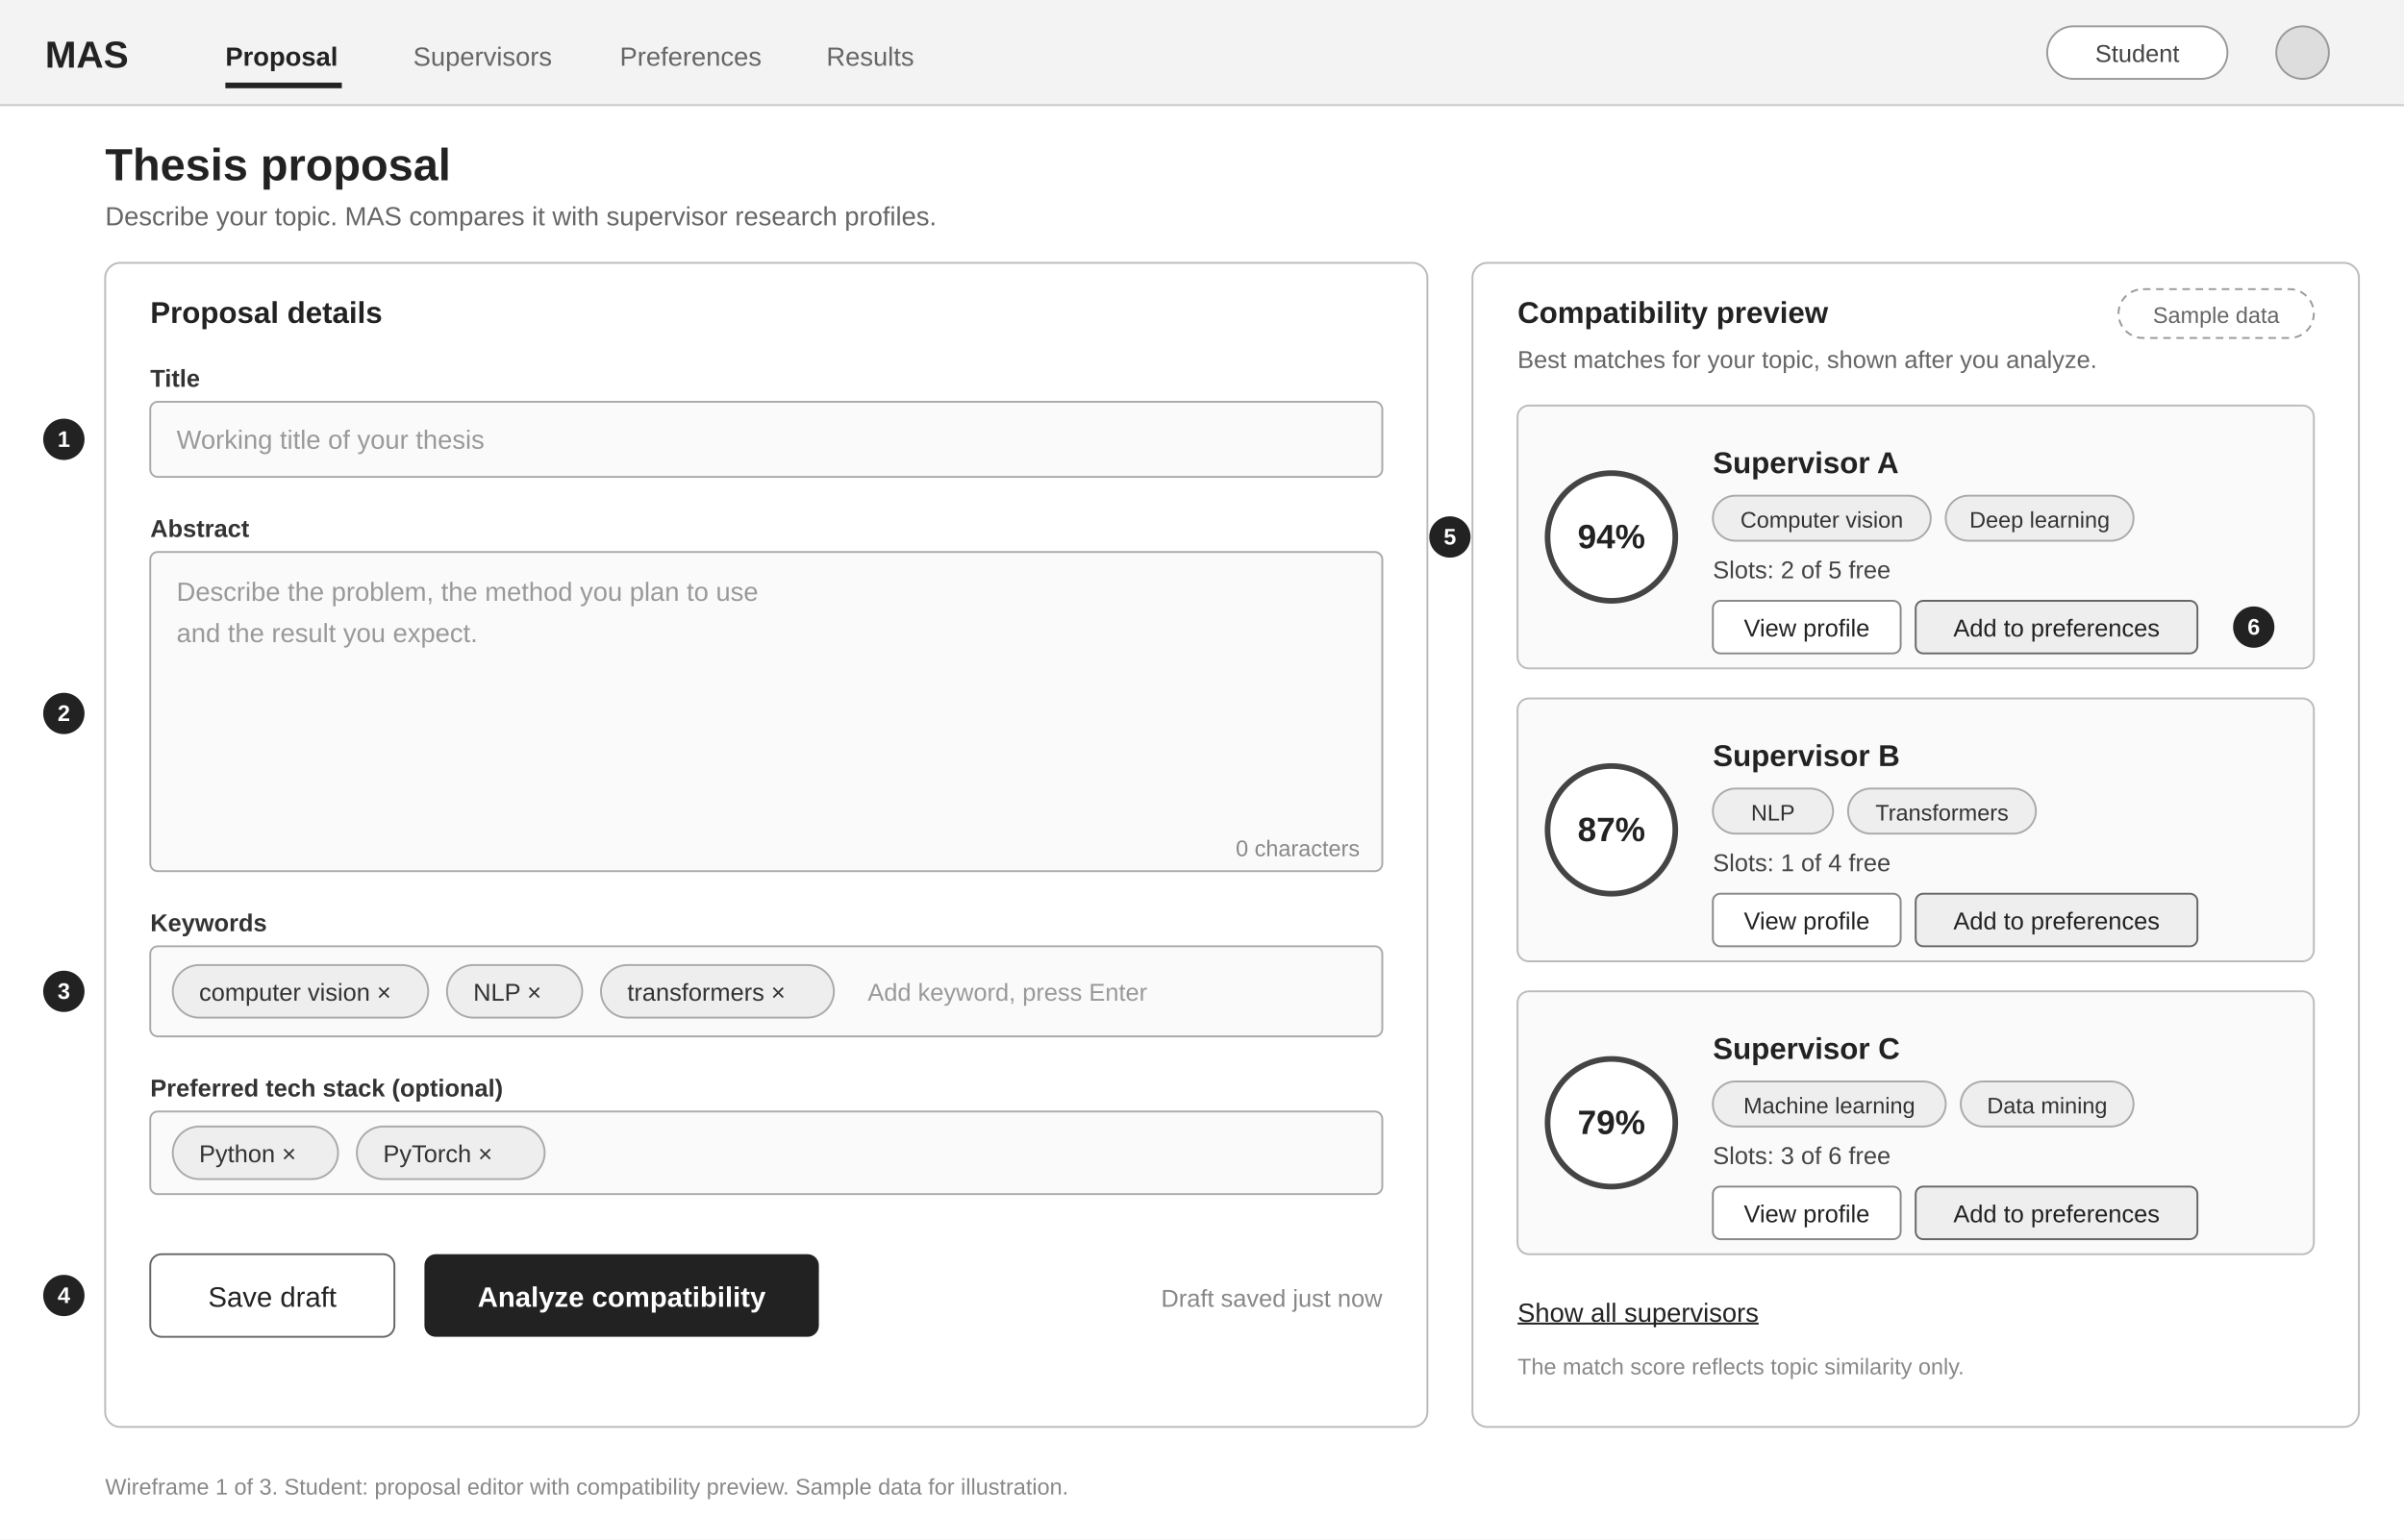
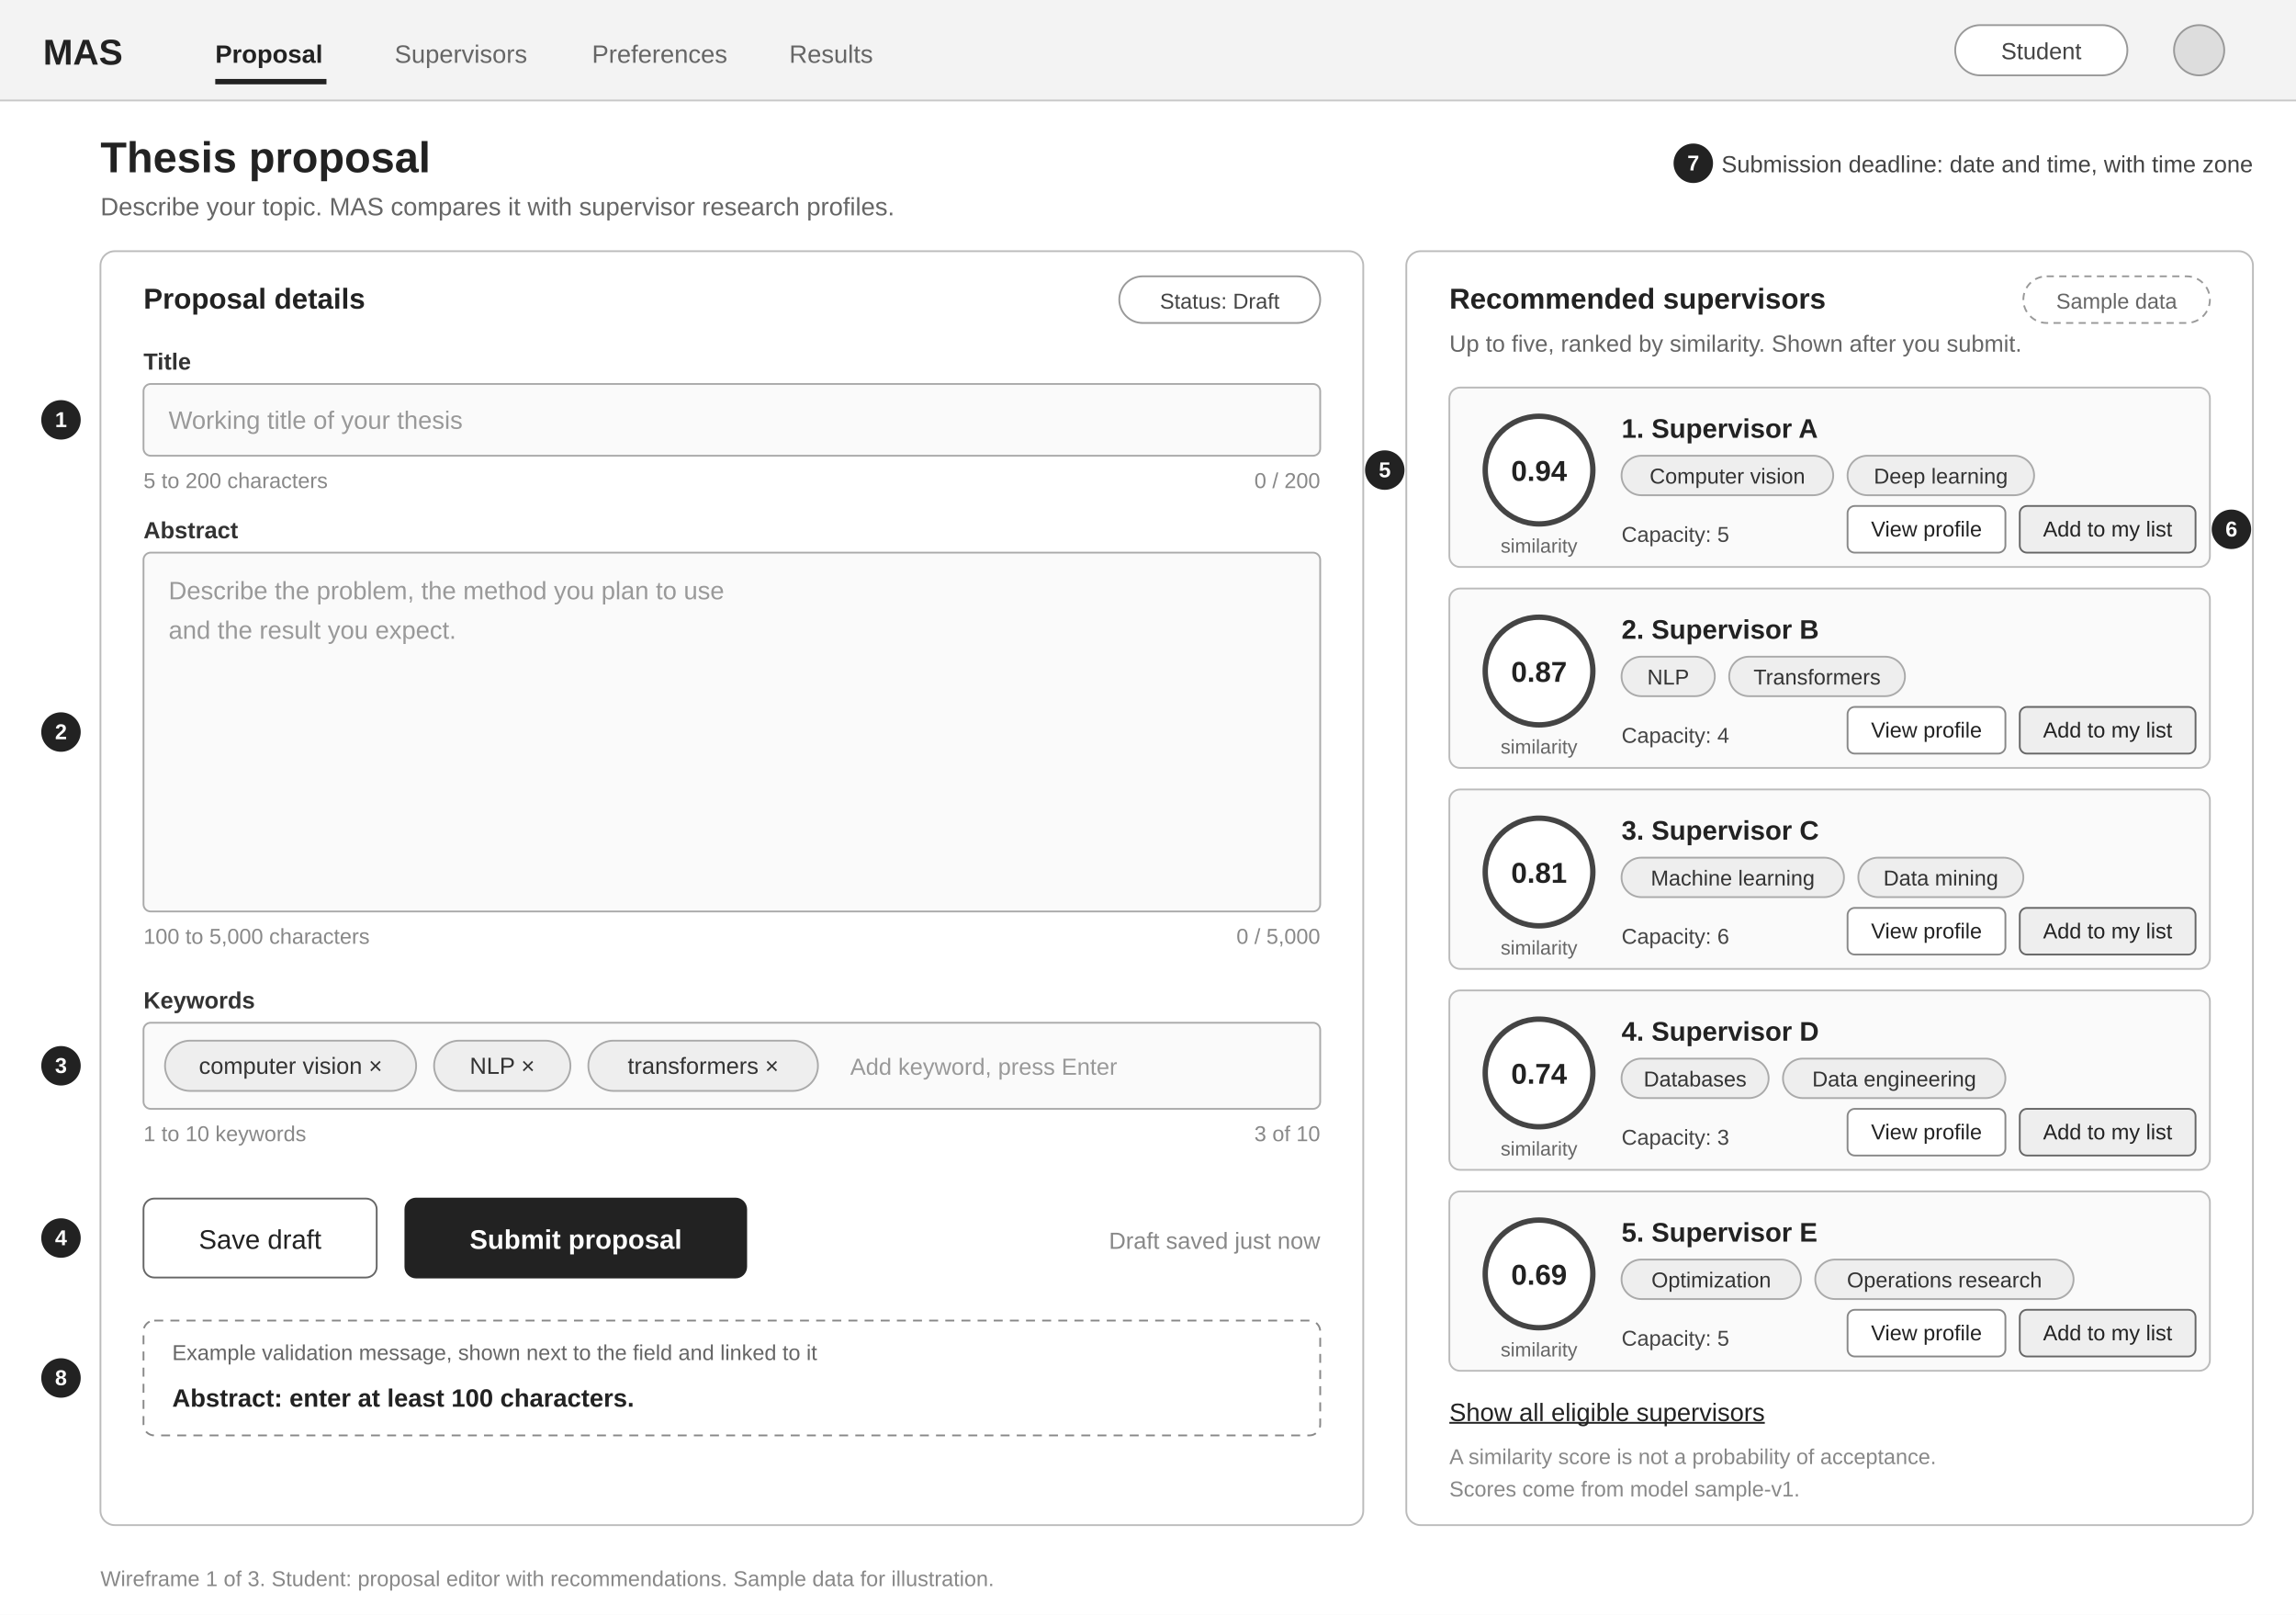
- <svg xmlns="http://www.w3.org/2000/svg" width="1280" height="820" viewBox="0 0 1280 820" font-family="Arial, Helvetica, sans-serif">
-   <rect width="1280" height="820" fill="#ffffff" />
+ <svg xmlns="http://www.w3.org/2000/svg" width="1280" height="900" viewBox="0 0 1280 900" font-family="Arial, Helvetica, sans-serif">
+   <rect width="1280" height="900" fill="#ffffff" />
  <g id="top-bar">
    <rect x="0" y="0" width="1280" height="56" fill="#f3f3f3" />
    <line x1="0" y1="56" x2="1280" y2="56" stroke="#c8c8c8" />
-     <text x="24" y="36" font-size="20" font-weight="bold" fill="#222">MAS</text>
-     <text x="120" y="35" font-size="14" font-weight="bold" fill="#222">Proposal</text>
+     <text x="24" y="36" font-size="20" font-weight="bold" fill="#222" text-anchor="start">MAS</text>
+     <text x="120" y="35" font-size="14" font-weight="bold" fill="#222" text-anchor="start">Proposal</text>
    <rect x="120" y="44" width="62" height="3" fill="#222" />
-     <text x="220" y="35" font-size="14" fill="#666">Supervisors</text>
-     <text x="330" y="35" font-size="14" fill="#666">Preferences</text>
-     <text x="440" y="35" font-size="14" fill="#666">Results</text>
-     <rect x="1090" y="14" width="96" height="28" rx="14" fill="#ffffff" stroke="#999" />
-     <text x="1138" y="33" font-size="13" fill="#444" text-anchor="middle">Student</text>
-     <circle cx="1226" cy="28" r="14" fill="#dddddd" stroke="#999" />
+     <text x="220" y="35" font-size="14" font-weight="normal" fill="#666" text-anchor="start">Supervisors</text>
+     <text x="330" y="35" font-size="14" font-weight="normal" fill="#666" text-anchor="start">Preferences</text>
+     <text x="440" y="35" font-size="14" font-weight="normal" fill="#666" text-anchor="start">Results</text>
+     <rect x="1090" y="14" width="96" height="28" rx="14" fill="#fff" stroke="#999" />
+     <text x="1138" y="33" font-size="13" font-weight="normal" fill="#444" text-anchor="middle">Student</text>
+     <circle cx="1226" cy="28" r="14" fill="#ddd" stroke="#999" />
  </g>
-   <text x="56" y="96" font-size="24" font-weight="bold" fill="#222">Thesis proposal</text>
-   <text x="56" y="120" font-size="14" fill="#666">Describe your topic. MAS compares it with supervisor research profiles.</text>
+   <text x="56" y="96" font-size="24" font-weight="bold" fill="#222" text-anchor="start">Thesis proposal</text>
+   <text x="56" y="120" font-size="14" font-weight="normal" fill="#666" text-anchor="start">Describe your topic. MAS compares it with supervisor research profiles.</text>
+   <text x="1256" y="96" font-size="13" font-weight="normal" fill="#444" text-anchor="end">Submission deadline: date and time, with time zone</text>
  <g id="proposal-form">
-     <rect x="56" y="140" width="704" height="620" rx="8" fill="#ffffff" stroke="#bbbbbb" />
-     <text x="80" y="172" font-size="16" font-weight="bold" fill="#222">Proposal details</text>
-     <text x="80" y="206" font-size="13" font-weight="bold" fill="#333">Title</text>
-     <rect x="80" y="214" width="656" height="40" rx="4" fill="#fafafa" stroke="#aaaaaa" />
-     <text x="94" y="239" font-size="14" fill="#999">Working title of your thesis</text>
-     <text x="80" y="286" font-size="13" font-weight="bold" fill="#333">Abstract</text>
-     <rect x="80" y="294" width="656" height="170" rx="4" fill="#fafafa" stroke="#aaaaaa" />
-     <text x="94" y="320" font-size="14" fill="#999">Describe the problem, the method you plan to use</text>
-     <text x="94" y="342" font-size="14" fill="#999">and the result you expect.</text>
-     <text x="724" y="456" font-size="12" fill="#888" text-anchor="end">0 characters</text>
-     <text x="80" y="496" font-size="13" font-weight="bold" fill="#333">Keywords</text>
-     <rect x="80" y="504" width="656" height="48" rx="4" fill="#fafafa" stroke="#aaaaaa" />
-     <rect x="92" y="514" width="136" height="28" rx="14" fill="#eeeeee" stroke="#aaaaaa" />
-     <text x="106" y="533" font-size="13" fill="#333">computer vision  ×</text>
-     <rect x="238" y="514" width="72" height="28" rx="14" fill="#eeeeee" stroke="#aaaaaa" />
-     <text x="252" y="533" font-size="13" fill="#333">NLP  ×</text>
-     <rect x="320" y="514" width="124" height="28" rx="14" fill="#eeeeee" stroke="#aaaaaa" />
-     <text x="334" y="533" font-size="13" fill="#333">transformers  ×</text>
-     <text x="462" y="533" font-size="13" fill="#999">Add keyword, press Enter</text>
-     <text x="80" y="584" font-size="13" font-weight="bold" fill="#333">Preferred tech stack (optional)</text>
-     <rect x="80" y="592" width="656" height="44" rx="4" fill="#fafafa" stroke="#aaaaaa" />
-     <rect x="92" y="600" width="88" height="28" rx="14" fill="#eeeeee" stroke="#aaaaaa" />
-     <text x="106" y="619" font-size="13" fill="#333">Python  ×</text>
-     <rect x="190" y="600" width="100" height="28" rx="14" fill="#eeeeee" stroke="#aaaaaa" />
-     <text x="204" y="619" font-size="13" fill="#333">PyTorch  ×</text>
-     <rect x="80" y="668" width="130" height="44" rx="6" fill="#ffffff" stroke="#666666" />
-     <text x="145" y="696" font-size="15" fill="#222" text-anchor="middle">Save draft</text>
-     <rect x="226" y="668" width="210" height="44" rx="6" fill="#222222" />
-     <text x="331" y="696" font-size="15" font-weight="bold" fill="#ffffff" text-anchor="middle">Analyze compatibility</text>
-     <text x="736" y="696" font-size="13" fill="#888" text-anchor="end">Draft saved just now</text>
+     <rect x="56" y="140" width="704" height="710" rx="8" fill="#fff" stroke="#bbb" />
+     <text x="80" y="172" font-size="16" font-weight="bold" fill="#222" text-anchor="start">Proposal details</text>
+     <rect x="624" y="154" width="112" height="26" rx="13" fill="#fff" stroke="#999" />
+     <text x="680" y="172" font-size="12" font-weight="normal" fill="#444" text-anchor="middle">Status: Draft</text>
+     <text x="80" y="206" font-size="13" font-weight="bold" fill="#333" text-anchor="start">Title</text>
+     <rect x="80" y="214" width="656" height="40" rx="4" fill="#fafafa" stroke="#aaa" />
+     <text x="94" y="239" font-size="14" font-weight="normal" fill="#999" text-anchor="start">Working title of your thesis</text>
+     <text x="80" y="272" font-size="12" font-weight="normal" fill="#888" text-anchor="start">5 to 200 characters</text>
+     <text x="736" y="272" font-size="12" font-weight="normal" fill="#888" text-anchor="end">0 / 200</text>
+     <text x="80" y="300" font-size="13" font-weight="bold" fill="#333" text-anchor="start">Abstract</text>
+     <rect x="80" y="308" width="656" height="200" rx="4" fill="#fafafa" stroke="#aaa" />
+     <text x="94" y="334" font-size="14" font-weight="normal" fill="#999" text-anchor="start">Describe the problem, the method you plan to use</text>
+     <text x="94" y="356" font-size="14" font-weight="normal" fill="#999" text-anchor="start">and the result you expect.</text>
+     <text x="80" y="526" font-size="12" font-weight="normal" fill="#888" text-anchor="start">100 to 5,000 characters</text>
+     <text x="736" y="526" font-size="12" font-weight="normal" fill="#888" text-anchor="end">0 / 5,000</text>
+     <text x="80" y="562" font-size="13" font-weight="bold" fill="#333" text-anchor="start">Keywords</text>
+     <rect x="80" y="570" width="656" height="48" rx="4" fill="#fafafa" stroke="#aaa" />
+     <rect x="92" y="580" width="140" height="28" rx="14" fill="#eee" stroke="#aaa" />
+     <text x="162.0" y="598.5" font-size="13" font-weight="normal" fill="#333" text-anchor="middle">computer vision  ×</text>
+     <rect x="242" y="580" width="76" height="28" rx="14" fill="#eee" stroke="#aaa" />
+     <text x="280.0" y="598.5" font-size="13" font-weight="normal" fill="#333" text-anchor="middle">NLP  ×</text>
+     <rect x="328" y="580" width="128" height="28" rx="14" fill="#eee" stroke="#aaa" />
+     <text x="392.0" y="598.5" font-size="13" font-weight="normal" fill="#333" text-anchor="middle">transformers  ×</text>
+     <text x="474" y="599" font-size="13" font-weight="normal" fill="#999" text-anchor="start">Add keyword, press Enter</text>
+     <text x="80" y="636" font-size="12" font-weight="normal" fill="#888" text-anchor="start">1 to 10 keywords</text>
+     <text x="736" y="636" font-size="12" font-weight="normal" fill="#888" text-anchor="end">3 of 10</text>
+     <rect x="80" y="668" width="130" height="44" rx="6" fill="#fff" stroke="#666" />
+     <text x="145" y="696" font-size="15" font-weight="normal" fill="#222" text-anchor="middle">Save draft</text>
+     <rect x="226" y="668" width="190" height="44" rx="6" fill="#222" stroke="#222" />
+     <text x="321" y="696" font-size="15" font-weight="bold" fill="#fff" text-anchor="middle">Submit proposal</text>
+     <text x="736" y="696" font-size="13" font-weight="normal" fill="#888" text-anchor="end">Draft saved just now</text>
+     <rect x="80" y="736" width="656" height="64" rx="6" fill="#fff" stroke="#888" stroke-dasharray="5 4" />
+     <text x="96" y="758" font-size="12" font-weight="normal" fill="#666" text-anchor="start">Example validation message, shown next to the field and linked to it</text>
+     <text x="96" y="784" font-size="14" font-weight="bold" fill="#222" text-anchor="start">Abstract: enter at least 100 characters.</text>
  </g>
-   <g id="compatibility-preview">
-     <rect x="784" y="140" width="472" height="620" rx="8" fill="#ffffff" stroke="#bbbbbb" />
-     <text x="808" y="172" font-size="16" font-weight="bold" fill="#222">Compatibility preview</text>
-     <rect x="1128" y="154" width="104" height="26" rx="13" fill="#ffffff" stroke="#999" stroke-dasharray="4 3" />
-     <text x="1180" y="172" font-size="12" fill="#666" text-anchor="middle">Sample data</text>
-     <text x="808" y="196" font-size="13" fill="#666">Best matches for your topic, shown after you analyze.</text>
-     <rect x="808" y="216" width="424" height="140" rx="6" fill="#fafafa" stroke="#bbbbbb" />
-     <circle cx="858" cy="286" r="34" fill="#ffffff" stroke="#444444" stroke-width="3" />
-     <text x="858" y="292" font-size="18" font-weight="bold" fill="#222" text-anchor="middle">94%</text>
-     <text x="912" y="252" font-size="16" font-weight="bold" fill="#222">Supervisor A</text>
-     <rect x="912" y="264" width="116" height="24" rx="12" fill="#eeeeee" stroke="#aaaaaa" />
-     <text x="970" y="281" font-size="12" fill="#333" text-anchor="middle">Computer vision</text>
-     <rect x="1036" y="264" width="100" height="24" rx="12" fill="#eeeeee" stroke="#aaaaaa" />
-     <text x="1086" y="281" font-size="12" fill="#333" text-anchor="middle">Deep learning</text>
-     <text x="912" y="308" font-size="13" fill="#444">Slots: 2 of 5 free</text>
-     <rect x="912" y="320" width="100" height="28" rx="4" fill="#ffffff" stroke="#888" />
-     <text x="962" y="339" font-size="13" fill="#222" text-anchor="middle">View profile</text>
-     <rect x="1020" y="320" width="150" height="28" rx="4" fill="#eeeeee" stroke="#666" />
-     <text x="1095" y="339" font-size="13" fill="#222" text-anchor="middle">Add to preferences</text>
-     <rect x="808" y="372" width="424" height="140" rx="6" fill="#fafafa" stroke="#bbbbbb" />
-     <circle cx="858" cy="442" r="34" fill="#ffffff" stroke="#444444" stroke-width="3" />
-     <text x="858" y="448" font-size="18" font-weight="bold" fill="#222" text-anchor="middle">87%</text>
-     <text x="912" y="408" font-size="16" font-weight="bold" fill="#222">Supervisor B</text>
-     <rect x="912" y="420" width="64" height="24" rx="12" fill="#eeeeee" stroke="#aaaaaa" />
-     <text x="944" y="437" font-size="12" fill="#333" text-anchor="middle">NLP</text>
-     <rect x="984" y="420" width="100" height="24" rx="12" fill="#eeeeee" stroke="#aaaaaa" />
-     <text x="1034" y="437" font-size="12" fill="#333" text-anchor="middle">Transformers</text>
-     <text x="912" y="464" font-size="13" fill="#444">Slots: 1 of 4 free</text>
-     <rect x="912" y="476" width="100" height="28" rx="4" fill="#ffffff" stroke="#888" />
-     <text x="962" y="495" font-size="13" fill="#222" text-anchor="middle">View profile</text>
-     <rect x="1020" y="476" width="150" height="28" rx="4" fill="#eeeeee" stroke="#666" />
-     <text x="1095" y="495" font-size="13" fill="#222" text-anchor="middle">Add to preferences</text>
-     <rect x="808" y="528" width="424" height="140" rx="6" fill="#fafafa" stroke="#bbbbbb" />
-     <circle cx="858" cy="598" r="34" fill="#ffffff" stroke="#444444" stroke-width="3" />
-     <text x="858" y="604" font-size="18" font-weight="bold" fill="#222" text-anchor="middle">79%</text>
-     <text x="912" y="564" font-size="16" font-weight="bold" fill="#222">Supervisor C</text>
-     <rect x="912" y="576" width="124" height="24" rx="12" fill="#eeeeee" stroke="#aaaaaa" />
-     <text x="974" y="593" font-size="12" fill="#333" text-anchor="middle">Machine learning</text>
-     <rect x="1044" y="576" width="92" height="24" rx="12" fill="#eeeeee" stroke="#aaaaaa" />
-     <text x="1090" y="593" font-size="12" fill="#333" text-anchor="middle">Data mining</text>
-     <text x="912" y="620" font-size="13" fill="#444">Slots: 3 of 6 free</text>
-     <rect x="912" y="632" width="100" height="28" rx="4" fill="#ffffff" stroke="#888" />
-     <text x="962" y="651" font-size="13" fill="#222" text-anchor="middle">View profile</text>
-     <rect x="1020" y="632" width="150" height="28" rx="4" fill="#eeeeee" stroke="#666" />
-     <text x="1095" y="651" font-size="13" fill="#222" text-anchor="middle">Add to preferences</text>
-     <text x="808" y="704" font-size="14" fill="#222" text-decoration="underline">Show all supervisors</text>
-     <text x="808" y="732" font-size="12" fill="#888">The match score reflects topic similarity only.</text>
+   <g id="recommendations">
+     <rect x="784" y="140" width="472" height="710" rx="8" fill="#fff" stroke="#bbb" />
+     <text x="808" y="172" font-size="16" font-weight="bold" fill="#222" text-anchor="start">Recommended supervisors</text>
+     <rect x="1128" y="154" width="104" height="26" rx="13" fill="#fff" stroke="#999" stroke-dasharray="4 3" />
+     <text x="1180" y="172" font-size="12" font-weight="normal" fill="#666" text-anchor="middle">Sample data</text>
+     <text x="808" y="196" font-size="13" font-weight="normal" fill="#666" text-anchor="start">Up to five, ranked by similarity. Shown after you submit.</text>
+     <rect x="808" y="216" width="424" height="100" rx="6" fill="#fafafa" stroke="#bbb" />
+     <circle cx="858" cy="262" r="30" fill="#fff" stroke="#444" stroke-width="3" />
+     <text x="858" y="268" font-size="16" font-weight="bold" fill="#222" text-anchor="middle">0.94</text>
+     <text x="858" y="308" font-size="11" font-weight="normal" fill="#666" text-anchor="middle">similarity</text>
+     <text x="904" y="244" font-size="15" font-weight="bold" fill="#222" text-anchor="start">1. Supervisor A</text>
+     <rect x="904" y="254" width="118" height="22" rx="11" fill="#eee" stroke="#aaa" />
+     <text x="963.0" y="269.5" font-size="12" font-weight="normal" fill="#333" text-anchor="middle">Computer vision</text>
+     <rect x="1030" y="254" width="104" height="22" rx="11" fill="#eee" stroke="#aaa" />
+     <text x="1082.0" y="269.5" font-size="12" font-weight="normal" fill="#333" text-anchor="middle">Deep learning</text>
+     <text x="904" y="302" font-size="12" font-weight="normal" fill="#444" text-anchor="start">Capacity: 5</text>
+     <rect x="1030" y="282" width="88" height="26" rx="4" fill="#fff" stroke="#888" />
+     <text x="1074" y="299" font-size="12" font-weight="normal" fill="#222" text-anchor="middle">View profile</text>
+     <rect x="1126" y="282" width="98" height="26" rx="4" fill="#eee" stroke="#666" />
+     <text x="1175" y="299" font-size="12" font-weight="normal" fill="#222" text-anchor="middle">Add to my list</text>
+     <rect x="808" y="328" width="424" height="100" rx="6" fill="#fafafa" stroke="#bbb" />
+     <circle cx="858" cy="374" r="30" fill="#fff" stroke="#444" stroke-width="3" />
+     <text x="858" y="380" font-size="16" font-weight="bold" fill="#222" text-anchor="middle">0.87</text>
+     <text x="858" y="420" font-size="11" font-weight="normal" fill="#666" text-anchor="middle">similarity</text>
+     <text x="904" y="356" font-size="15" font-weight="bold" fill="#222" text-anchor="start">2. Supervisor B</text>
+     <rect x="904" y="366" width="52" height="22" rx="11" fill="#eee" stroke="#aaa" />
+     <text x="930.0" y="381.5" font-size="12" font-weight="normal" fill="#333" text-anchor="middle">NLP</text>
+     <rect x="964" y="366" width="98" height="22" rx="11" fill="#eee" stroke="#aaa" />
+     <text x="1013.0" y="381.5" font-size="12" font-weight="normal" fill="#333" text-anchor="middle">Transformers</text>
+     <text x="904" y="414" font-size="12" font-weight="normal" fill="#444" text-anchor="start">Capacity: 4</text>
+     <rect x="1030" y="394" width="88" height="26" rx="4" fill="#fff" stroke="#888" />
+     <text x="1074" y="411" font-size="12" font-weight="normal" fill="#222" text-anchor="middle">View profile</text>
+     <rect x="1126" y="394" width="98" height="26" rx="4" fill="#eee" stroke="#666" />
+     <text x="1175" y="411" font-size="12" font-weight="normal" fill="#222" text-anchor="middle">Add to my list</text>
+     <rect x="808" y="440" width="424" height="100" rx="6" fill="#fafafa" stroke="#bbb" />
+     <circle cx="858" cy="486" r="30" fill="#fff" stroke="#444" stroke-width="3" />
+     <text x="858" y="492" font-size="16" font-weight="bold" fill="#222" text-anchor="middle">0.81</text>
+     <text x="858" y="532" font-size="11" font-weight="normal" fill="#666" text-anchor="middle">similarity</text>
+     <text x="904" y="468" font-size="15" font-weight="bold" fill="#222" text-anchor="start">3. Supervisor C</text>
+     <rect x="904" y="478" width="124" height="22" rx="11" fill="#eee" stroke="#aaa" />
+     <text x="966.0" y="493.5" font-size="12" font-weight="normal" fill="#333" text-anchor="middle">Machine learning</text>
+     <rect x="1036" y="478" width="92" height="22" rx="11" fill="#eee" stroke="#aaa" />
+     <text x="1082.0" y="493.5" font-size="12" font-weight="normal" fill="#333" text-anchor="middle">Data mining</text>
+     <text x="904" y="526" font-size="12" font-weight="normal" fill="#444" text-anchor="start">Capacity: 6</text>
+     <rect x="1030" y="506" width="88" height="26" rx="4" fill="#fff" stroke="#888" />
+     <text x="1074" y="523" font-size="12" font-weight="normal" fill="#222" text-anchor="middle">View profile</text>
+     <rect x="1126" y="506" width="98" height="26" rx="4" fill="#eee" stroke="#666" />
+     <text x="1175" y="523" font-size="12" font-weight="normal" fill="#222" text-anchor="middle">Add to my list</text>
+     <rect x="808" y="552" width="424" height="100" rx="6" fill="#fafafa" stroke="#bbb" />
+     <circle cx="858" cy="598" r="30" fill="#fff" stroke="#444" stroke-width="3" />
+     <text x="858" y="604" font-size="16" font-weight="bold" fill="#222" text-anchor="middle">0.74</text>
+     <text x="858" y="644" font-size="11" font-weight="normal" fill="#666" text-anchor="middle">similarity</text>
+     <text x="904" y="580" font-size="15" font-weight="bold" fill="#222" text-anchor="start">4. Supervisor D</text>
+     <rect x="904" y="590" width="82" height="22" rx="11" fill="#eee" stroke="#aaa" />
+     <text x="945.0" y="605.5" font-size="12" font-weight="normal" fill="#333" text-anchor="middle">Databases</text>
+     <rect x="994" y="590" width="124" height="22" rx="11" fill="#eee" stroke="#aaa" />
+     <text x="1056.0" y="605.5" font-size="12" font-weight="normal" fill="#333" text-anchor="middle">Data engineering</text>
+     <text x="904" y="638" font-size="12" font-weight="normal" fill="#444" text-anchor="start">Capacity: 3</text>
+     <rect x="1030" y="618" width="88" height="26" rx="4" fill="#fff" stroke="#888" />
+     <text x="1074" y="635" font-size="12" font-weight="normal" fill="#222" text-anchor="middle">View profile</text>
+     <rect x="1126" y="618" width="98" height="26" rx="4" fill="#eee" stroke="#666" />
+     <text x="1175" y="635" font-size="12" font-weight="normal" fill="#222" text-anchor="middle">Add to my list</text>
+     <rect x="808" y="664" width="424" height="100" rx="6" fill="#fafafa" stroke="#bbb" />
+     <circle cx="858" cy="710" r="30" fill="#fff" stroke="#444" stroke-width="3" />
+     <text x="858" y="716" font-size="16" font-weight="bold" fill="#222" text-anchor="middle">0.69</text>
+     <text x="858" y="756" font-size="11" font-weight="normal" fill="#666" text-anchor="middle">similarity</text>
+     <text x="904" y="692" font-size="15" font-weight="bold" fill="#222" text-anchor="start">5. Supervisor E</text>
+     <rect x="904" y="702" width="100" height="22" rx="11" fill="#eee" stroke="#aaa" />
+     <text x="954.0" y="717.5" font-size="12" font-weight="normal" fill="#333" text-anchor="middle">Optimization</text>
+     <rect x="1012" y="702" width="144" height="22" rx="11" fill="#eee" stroke="#aaa" />
+     <text x="1084.0" y="717.5" font-size="12" font-weight="normal" fill="#333" text-anchor="middle">Operations research</text>
+     <text x="904" y="750" font-size="12" font-weight="normal" fill="#444" text-anchor="start">Capacity: 5</text>
+     <rect x="1030" y="730" width="88" height="26" rx="4" fill="#fff" stroke="#888" />
+     <text x="1074" y="747" font-size="12" font-weight="normal" fill="#222" text-anchor="middle">View profile</text>
+     <rect x="1126" y="730" width="98" height="26" rx="4" fill="#eee" stroke="#666" />
+     <text x="1175" y="747" font-size="12" font-weight="normal" fill="#222" text-anchor="middle">Add to my list</text>
+     <text x="808" y="792" font-size="14" font-weight="normal" fill="#222" text-anchor="start" text-decoration="underline">Show all eligible supervisors</text>
+     <text x="808" y="816" font-size="12" font-weight="normal" fill="#888" text-anchor="start">A similarity score is not a probability of acceptance.</text>
+     <text x="808" y="834" font-size="12" font-weight="normal" fill="#888" text-anchor="start">Scores come from model sample-v1.</text>
  </g>
-   <g id="annotations" font-size="12" font-weight="bold" text-anchor="middle">
+   <g id="annotations">
    <circle cx="34" cy="234" r="11" fill="#222" />
-     <text x="34" y="238" fill="#fff">1</text>
-     <circle cx="34" cy="380" r="11" fill="#222" />
-     <text x="34" y="384" fill="#fff">2</text>
-     <circle cx="34" cy="528" r="11" fill="#222" />
-     <text x="34" y="532" fill="#fff">3</text>
+     <text x="34" y="238" fill="#fff" font-size="12" font-weight="bold" text-anchor="middle">1</text>
+     <circle cx="34" cy="408" r="11" fill="#222" />
+     <text x="34" y="412" fill="#fff" font-size="12" font-weight="bold" text-anchor="middle">2</text>
+     <circle cx="34" cy="594" r="11" fill="#222" />
+     <text x="34" y="598" fill="#fff" font-size="12" font-weight="bold" text-anchor="middle">3</text>
    <circle cx="34" cy="690" r="11" fill="#222" />
-     <text x="34" y="694" fill="#fff">4</text>
-     <circle cx="772" cy="286" r="11" fill="#222" />
-     <text x="772" y="290" fill="#fff">5</text>
-     <circle cx="1200" cy="334" r="11" fill="#222" />
-     <text x="1200" y="338" fill="#fff">6</text>
+     <text x="34" y="694" fill="#fff" font-size="12" font-weight="bold" text-anchor="middle">4</text>
+     <circle cx="772" cy="262" r="11" fill="#222" />
+     <text x="772" y="266" fill="#fff" font-size="12" font-weight="bold" text-anchor="middle">5</text>
+     <circle cx="1244" cy="295" r="11" fill="#222" />
+     <text x="1244" y="299" fill="#fff" font-size="12" font-weight="bold" text-anchor="middle">6</text>
+     <circle cx="944" cy="91" r="11" fill="#222" />
+     <text x="944" y="95" fill="#fff" font-size="12" font-weight="bold" text-anchor="middle">7</text>
+     <circle cx="34" cy="768" r="11" fill="#222" />
+     <text x="34" y="772" fill="#fff" font-size="12" font-weight="bold" text-anchor="middle">8</text>
  </g>
-   <text x="56" y="796" font-size="12" fill="#888">Wireframe 1 of 3. Student: proposal editor with compatibility preview. Sample data for illustration.</text>
+   <text x="56" y="884" font-size="12" font-weight="normal" fill="#888" text-anchor="start">Wireframe 1 of 3. Student: proposal editor with recommendations. Sample data for illustration.</text>
</svg>
